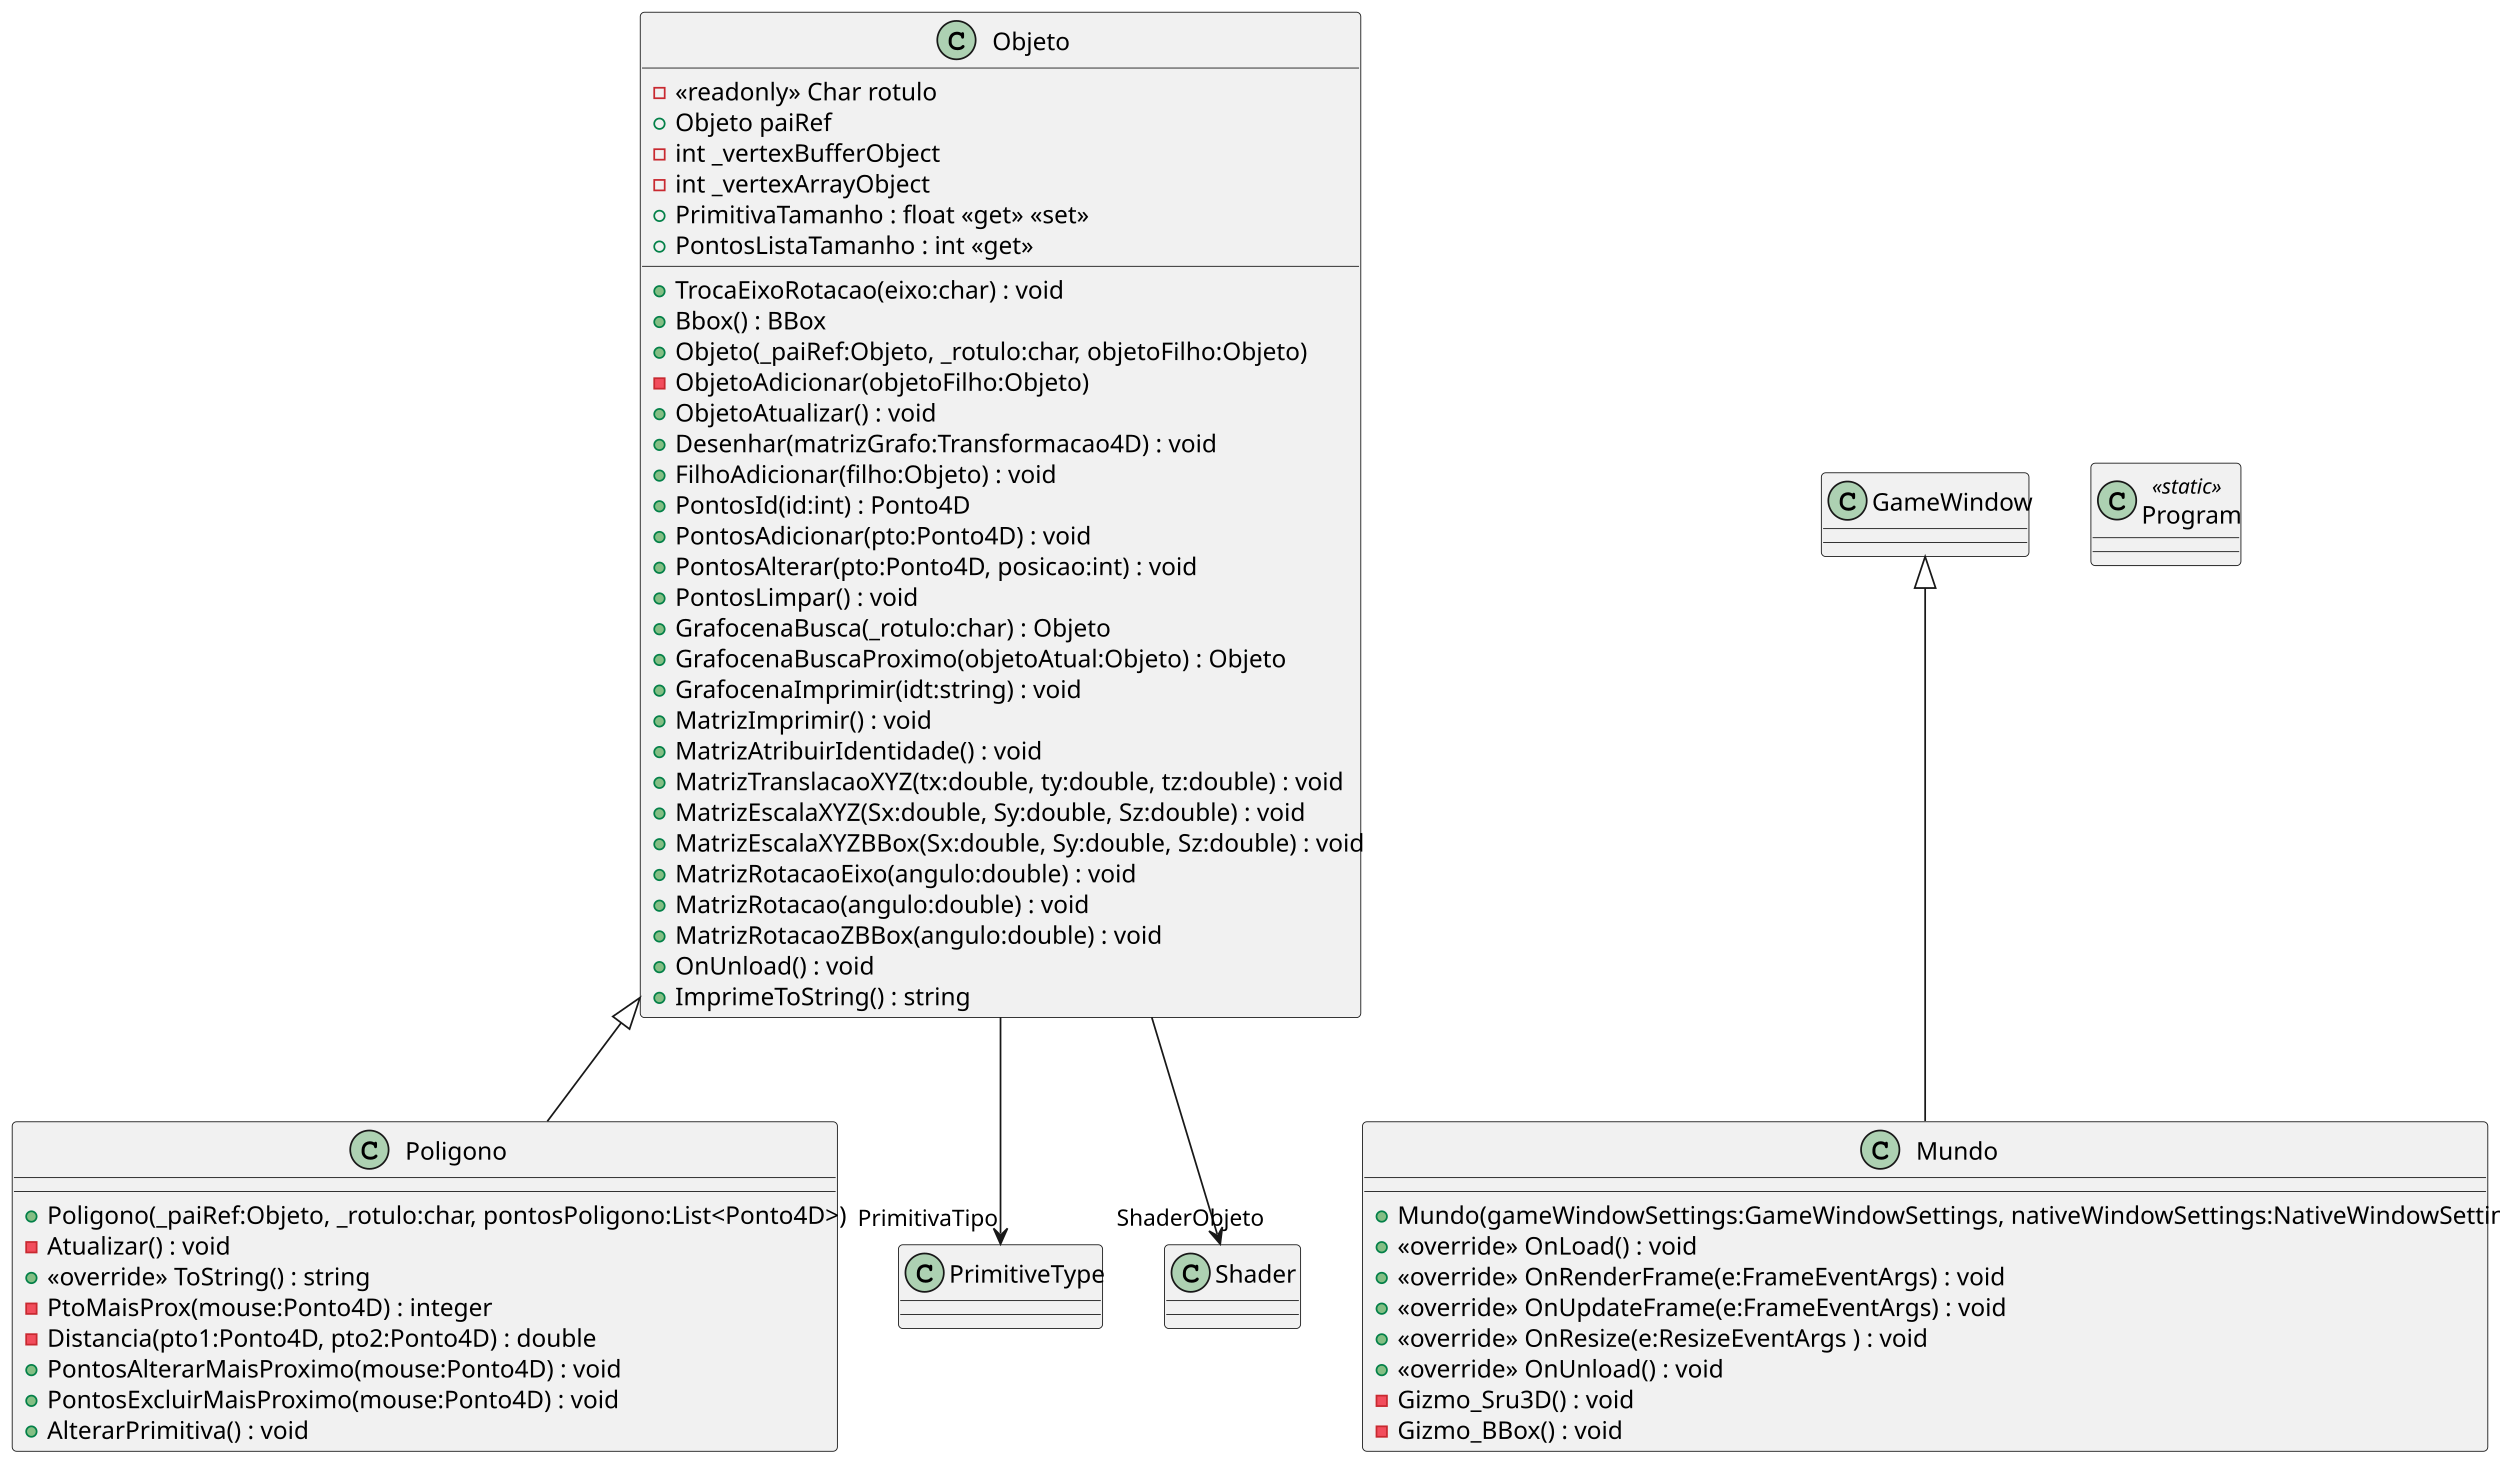
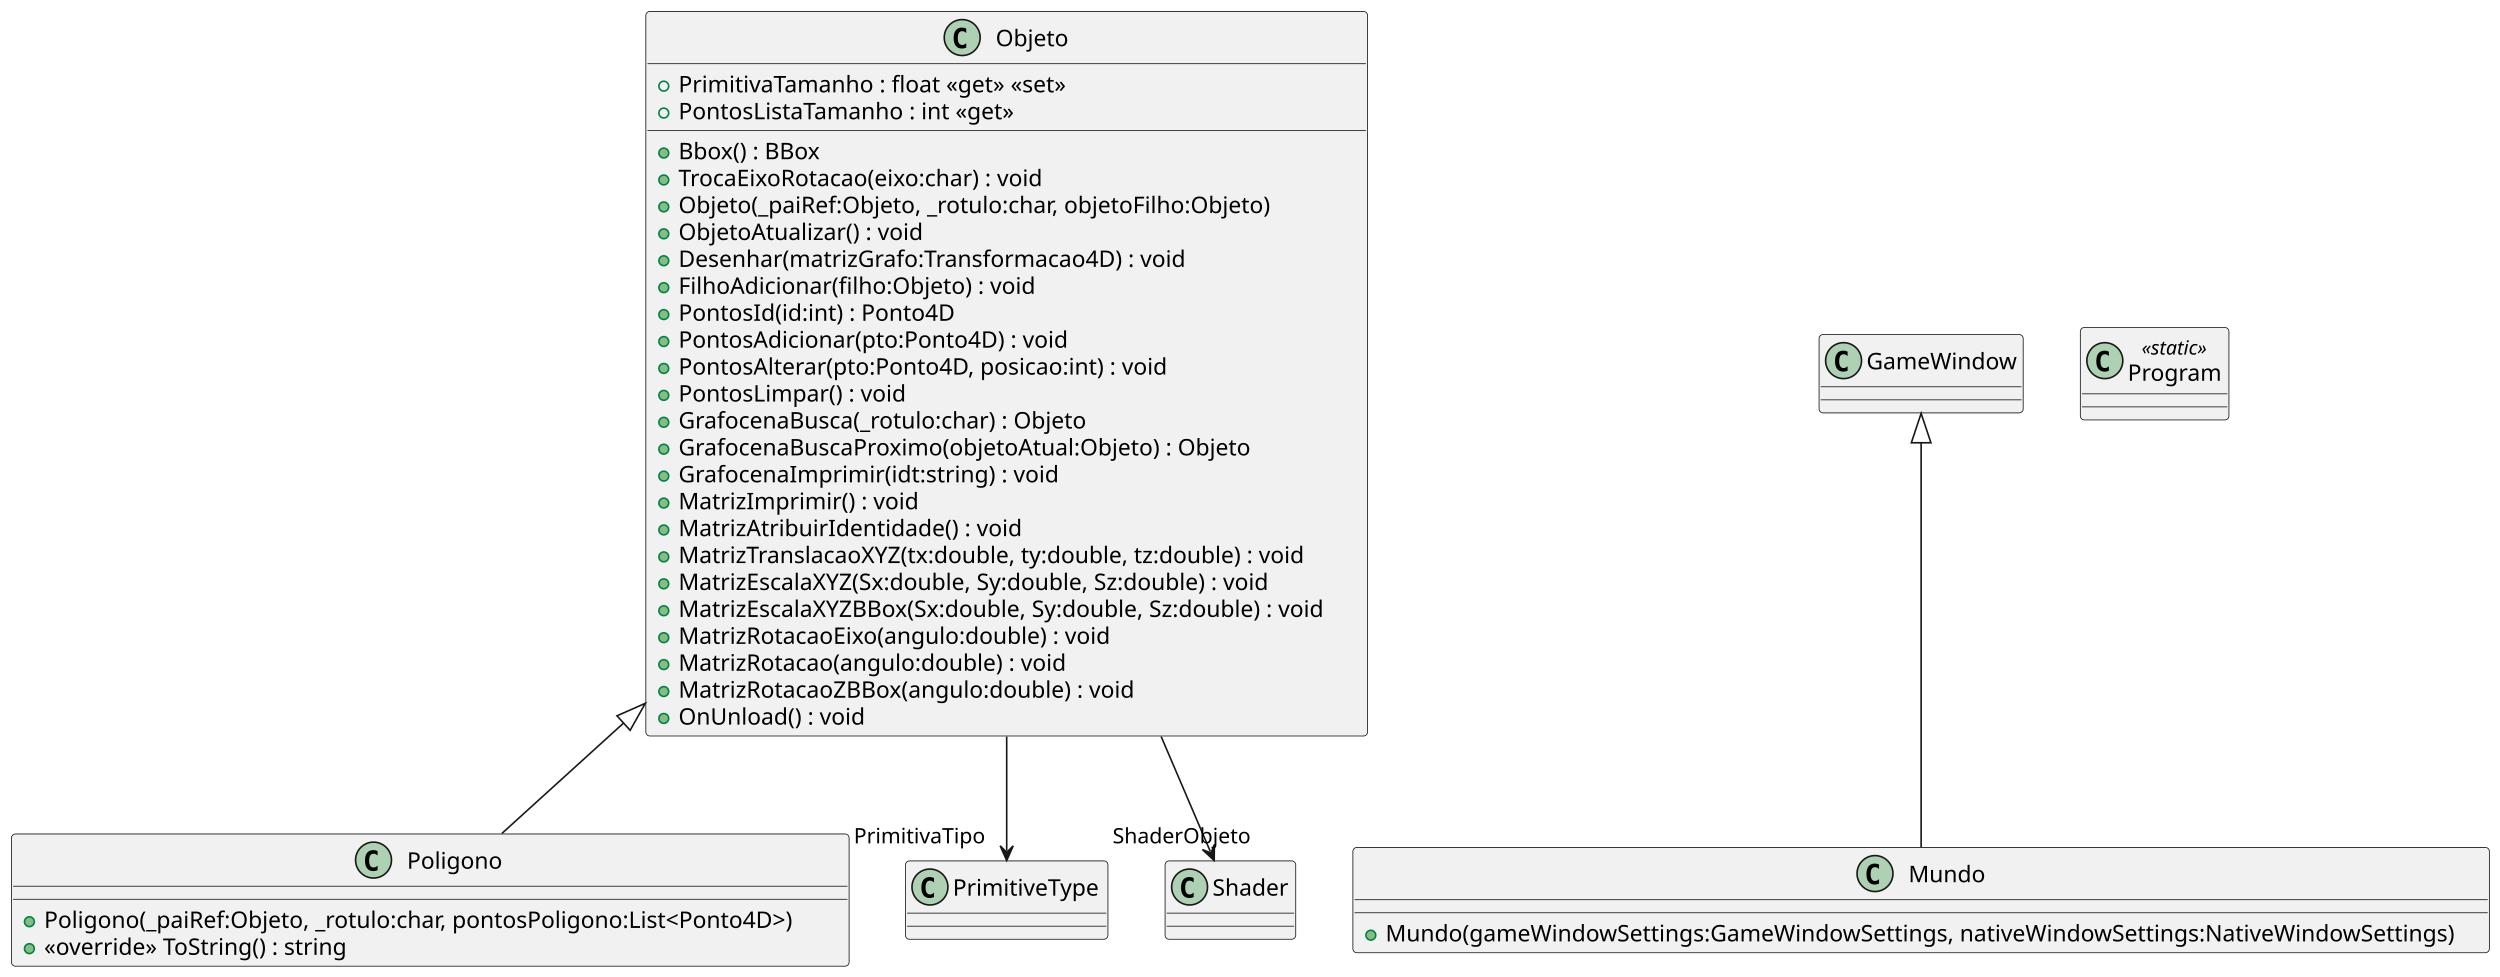
- <svg xmlns="http://www.w3.org/2000/svg" contentStyleType="text/css" height="838px" preserveAspectRatio="none" style="width:1433px;height:838px;background:#FFFFFF;" version="1.1" viewBox="0 0 1433 838" width="1433px" zoomAndPan="magnify">
+ <svg xmlns="http://www.w3.org/2000/svg" contentStyleType="text/css" height="598px" preserveAspectRatio="none" style="width:1531px;height:598px;background:#FFFFFF;" version="1.1" viewBox="0 0 1531 598" width="1531px" zoomAndPan="magnify">
  <defs />
  <g>
    <g id="elem_Poligono">
-       <rect codeLine="1" fill="#F1F1F1" height="188.875" id="Poligono" rx="2.5" ry="2.5" style="stroke:#181818;stroke-width:0.5;" width="473" x="7" y="643" />
-       <ellipse cx="211.75" cy="659" fill="#ADD1B2" rx="11" ry="11" style="stroke:#181818;stroke-width:1.0;" />
-       <path d="M214.516,654.875 Q214.672,654.656 214.859,654.547 Q215.047,654.438 215.266,654.438 Q215.641,654.438 215.875,654.695 Q216.109,654.953 216.109,655.562 L216.109,657.016 Q216.109,657.625 215.875,657.891 Q215.641,658.156 215.266,658.156 Q214.922,658.156 214.719,657.953 Q214.516,657.766 214.406,657.25 Q214.359,656.891 214.172,656.703 Q213.844,656.328 213.234,656.109 Q212.625,655.891 212,655.891 Q211.234,655.891 210.602,656.219 Q209.969,656.547 209.477,657.297 Q208.984,658.047 208.984,659.078 L208.984,660.172 Q208.984,661.406 209.875,662.227 Q210.766,663.047 212.359,663.047 Q213.297,663.047 213.953,662.797 Q214.344,662.641 214.766,662.203 Q215.031,661.938 215.18,661.859 Q215.328,661.781 215.531,661.781 Q215.859,661.781 216.117,662.039 Q216.375,662.297 216.375,662.641 Q216.375,662.984 216.031,663.391 Q215.531,663.969 214.734,664.297 Q213.656,664.75 212.359,664.75 Q210.844,664.75 209.641,664.125 Q208.656,663.625 207.969,662.555 Q207.281,661.484 207.281,660.203 L207.281,659.047 Q207.281,657.719 207.898,656.57 Q208.516,655.422 209.609,654.805 Q210.703,654.188 211.938,654.188 Q212.672,654.188 213.32,654.352 Q213.969,654.516 214.516,654.875 Z " fill="#000000" />
-       <text fill="#000000" font-family="sans-serif" font-size="14" lengthAdjust="spacing" textLength="55" x="232.25" y="664.729">Poligono</text>
-       <line style="stroke:#181818;stroke-width:0.5;" x1="8" x2="479" y1="675" y2="675" />
-       <line style="stroke:#181818;stroke-width:0.5;" x1="8" x2="479" y1="683" y2="683" />
-       <ellipse cx="18" cy="697.305" fill="#84BE84" rx="3" ry="3" style="stroke:#038048;stroke-width:1.0;" />
-       <text fill="#000000" font-family="sans-serif" font-size="14" lengthAdjust="spacing" textLength="447" x="27" y="701.533">Poligono(_paiRef:Objeto, _rotulo:char, pontosPoligono:List&lt;Ponto4D&gt;)</text>
-       <rect fill="#F24D5C" height="6" style="stroke:#C82930;stroke-width:1.0;" width="6" x="15" y="711.914" />
-       <text fill="#000000" font-family="sans-serif" font-size="14" lengthAdjust="spacing" textLength="102" x="27" y="719.143">Atualizar() : void</text>
-       <ellipse cx="18" cy="732.523" fill="#84BE84" rx="3" ry="3" style="stroke:#038048;stroke-width:1.0;" />
-       <text fill="#000000" font-family="sans-serif" font-size="14" lengthAdjust="spacing" textLength="183" x="27" y="736.752">«override» ToString() : string</text>
-       <rect fill="#F24D5C" height="6" style="stroke:#C82930;stroke-width:1.0;" width="6" x="15" y="747.133" />
-       <text fill="#000000" font-family="sans-serif" font-size="14" lengthAdjust="spacing" textLength="245" x="27" y="754.361">PtoMaisProx(mouse:Ponto4D) : integer</text>
-       <rect fill="#F24D5C" height="6" style="stroke:#C82930;stroke-width:1.0;" width="6" x="15" y="764.742" />
-       <text fill="#000000" font-family="sans-serif" font-size="14" lengthAdjust="spacing" textLength="305" x="27" y="771.971">Distancia(pto1:Ponto4D, pto2:Ponto4D) : double</text>
-       <ellipse cx="18" cy="785.352" fill="#84BE84" rx="3" ry="3" style="stroke:#038048;stroke-width:1.0;" />
-       <text fill="#000000" font-family="sans-serif" font-size="14" lengthAdjust="spacing" textLength="314" x="27" y="789.58">PontosAlterarMaisProximo(mouse:Ponto4D) : void</text>
-       <ellipse cx="18" cy="802.961" fill="#84BE84" rx="3" ry="3" style="stroke:#038048;stroke-width:1.0;" />
-       <text fill="#000000" font-family="sans-serif" font-size="14" lengthAdjust="spacing" textLength="313" x="27" y="807.189">PontosExcluirMaisProximo(mouse:Ponto4D) : void</text>
-       <ellipse cx="18" cy="820.57" fill="#84BE84" rx="3" ry="3" style="stroke:#038048;stroke-width:1.0;" />
-       <text fill="#000000" font-family="sans-serif" font-size="14" lengthAdjust="spacing" textLength="143" x="27" y="824.799">AlterarPrimitiva() : void</text>
+       <rect codeLine="1" fill="#F1F1F1" height="80.977" id="Poligono" rx="2.5" ry="2.5" style="stroke:#181818;stroke-width:0.5;" width="513" x="7" y="510.72" />
+       <ellipse cx="228.75" cy="526.72" fill="#ADD1B2" rx="11" ry="11" style="stroke:#181818;stroke-width:1.0;" />
+       <path d="M231.223,532.863 Q230.642,533.162 230.003,533.311 Q229.364,533.461 228.658,533.461 Q226.151,533.461 224.832,531.809 Q223.512,530.157 223.512,527.036 Q223.512,523.907 224.832,522.255 Q226.151,520.603 228.658,520.603 Q229.364,520.603 230.011,520.752 Q230.659,520.902 231.223,521.201 L231.223,523.923 Q230.592,523.342 229.999,523.072 Q229.405,522.803 228.774,522.803 Q227.43,522.803 226.745,523.869 Q226.06,524.936 226.06,527.036 Q226.06,529.128 226.745,530.194 Q227.43,531.261 228.774,531.261 Q229.405,531.261 229.999,530.991 Q230.592,530.721 231.223,530.14 Z " fill="#000000" />
+       <text fill="#000000" font-family="sans-serif" font-size="14" lengthAdjust="spacing" textLength="61" x="249.25" y="532.011">Poligono</text>
+       <line style="stroke:#181818;stroke-width:0.5;" x1="8" x2="519" y1="542.72" y2="542.72" />
+       <line style="stroke:#181818;stroke-width:0.5;" x1="8" x2="519" y1="550.72" y2="550.72" />
+       <ellipse cx="18" cy="564.464" fill="#84BE84" rx="3" ry="3" style="stroke:#038048;stroke-width:1.0;" />
+       <text fill="#000000" font-family="sans-serif" font-size="14" lengthAdjust="spacing" textLength="487" x="27" y="568.255">Poligono(_paiRef:Objeto, _rotulo:char, pontosPoligono:List&lt;Ponto4D&gt;)</text>
+       <ellipse cx="18" cy="580.952" fill="#84BE84" rx="3" ry="3" style="stroke:#038048;stroke-width:1.0;" />
+       <text fill="#000000" font-family="sans-serif" font-size="14" lengthAdjust="spacing" textLength="196" x="27" y="584.743">«override» ToString() : string</text>
    </g>
    <g id="elem_Objeto">
-       <rect codeLine="1" fill="#F1F1F1" height="576.281" id="Objeto" rx="2.5" ry="2.5" style="stroke:#181818;stroke-width:0.5;" width="413" x="367" y="7" />
-       <ellipse cx="548.25" cy="23" fill="#ADD1B2" rx="11" ry="11" style="stroke:#181818;stroke-width:1.0;" />
-       <path d="M551.016,18.875 Q551.172,18.656 551.359,18.547 Q551.547,18.438 551.766,18.438 Q552.141,18.438 552.375,18.695 Q552.609,18.953 552.609,19.562 L552.609,21.016 Q552.609,21.625 552.375,21.891 Q552.141,22.156 551.766,22.156 Q551.422,22.156 551.219,21.953 Q551.016,21.766 550.906,21.25 Q550.859,20.891 550.672,20.703 Q550.344,20.328 549.734,20.109 Q549.125,19.891 548.5,19.891 Q547.734,19.891 547.102,20.219 Q546.469,20.547 545.977,21.297 Q545.484,22.047 545.484,23.078 L545.484,24.172 Q545.484,25.406 546.375,26.227 Q547.266,27.047 548.859,27.047 Q549.797,27.047 550.453,26.797 Q550.844,26.641 551.266,26.203 Q551.531,25.938 551.68,25.859 Q551.828,25.781 552.031,25.781 Q552.359,25.781 552.617,26.039 Q552.875,26.297 552.875,26.641 Q552.875,26.984 552.531,27.391 Q552.031,27.969 551.234,28.297 Q550.156,28.75 548.859,28.75 Q547.344,28.75 546.141,28.125 Q545.156,27.625 544.469,26.555 Q543.781,25.484 543.781,24.203 L543.781,23.047 Q543.781,21.719 544.398,20.57 Q545.016,19.422 546.109,18.805 Q547.203,18.188 548.438,18.188 Q549.172,18.188 549.82,18.352 Q550.469,18.516 551.016,18.875 Z " fill="#000000" />
-       <text fill="#000000" font-family="sans-serif" font-size="14" lengthAdjust="spacing" textLength="42" x="568.75" y="28.729">Objeto</text>
-       <line style="stroke:#181818;stroke-width:0.5;" x1="368" x2="779" y1="39" y2="39" />
-       <rect fill="none" height="6" style="stroke:#C82930;stroke-width:1.0;" width="6" x="375" y="50.305" />
-       <text fill="#000000" font-family="sans-serif" font-size="14" lengthAdjust="spacing" textLength="146" x="387" y="57.533">«readonly» Char rotulo</text>
-       <ellipse cx="378" cy="70.914" fill="none" rx="3" ry="3" style="stroke:#038048;stroke-width:1.0;" />
-       <text fill="#000000" font-family="sans-serif" font-size="14" lengthAdjust="spacing" textLength="87" x="387" y="75.143">Objeto paiRef</text>
-       <rect fill="none" height="6" style="stroke:#C82930;stroke-width:1.0;" width="6" x="375" y="85.523" />
-       <text fill="#000000" font-family="sans-serif" font-size="14" lengthAdjust="spacing" textLength="144" x="387" y="92.752">int _vertexBufferObject</text>
-       <rect fill="none" height="6" style="stroke:#C82930;stroke-width:1.0;" width="6" x="375" y="103.133" />
-       <text fill="#000000" font-family="sans-serif" font-size="14" lengthAdjust="spacing" textLength="140" x="387" y="110.361">int _vertexArrayObject</text>
-       <ellipse cx="378" cy="123.742" fill="none" rx="3" ry="3" style="stroke:#038048;stroke-width:1.0;" />
-       <text fill="#000000" font-family="sans-serif" font-size="14" lengthAdjust="spacing" textLength="231" x="387" y="127.971">PrimitivaTamanho : float «get» «set»</text>
-       <ellipse cx="378" cy="141.352" fill="none" rx="3" ry="3" style="stroke:#038048;stroke-width:1.0;" />
-       <text fill="#000000" font-family="sans-serif" font-size="14" lengthAdjust="spacing" textLength="201" x="387" y="145.58">PontosListaTamanho : int «get»</text>
-       <line style="stroke:#181818;stroke-width:0.5;" x1="368" x2="779" y1="152.656" y2="152.656" />
-       <ellipse cx="378" cy="166.961" fill="#84BE84" rx="3" ry="3" style="stroke:#038048;stroke-width:1.0;" />
-       <text fill="#000000" font-family="sans-serif" font-size="14" lengthAdjust="spacing" textLength="221" x="387" y="171.19">TrocaEixoRotacao(eixo:char) : void</text>
-       <ellipse cx="378" cy="184.57" fill="#84BE84" rx="3" ry="3" style="stroke:#038048;stroke-width:1.0;" />
-       <text fill="#000000" font-family="sans-serif" font-size="14" lengthAdjust="spacing" textLength="85" x="387" y="188.799">Bbox() : BBox</text>
-       <ellipse cx="378" cy="202.18" fill="#84BE84" rx="3" ry="3" style="stroke:#038048;stroke-width:1.0;" />
-       <text fill="#000000" font-family="sans-serif" font-size="14" lengthAdjust="spacing" textLength="355" x="387" y="206.408">Objeto(_paiRef:Objeto, _rotulo:char, objetoFilho:Objeto)</text>
-       <rect fill="#F24D5C" height="6" style="stroke:#C82930;stroke-width:1.0;" width="6" x="375" y="216.789" />
-       <text fill="#000000" font-family="sans-serif" font-size="14" lengthAdjust="spacing" textLength="227" x="387" y="224.018">ObjetoAdicionar(objetoFilho:Objeto)</text>
-       <ellipse cx="378" cy="237.398" fill="#84BE84" rx="3" ry="3" style="stroke:#038048;stroke-width:1.0;" />
-       <text fill="#000000" font-family="sans-serif" font-size="14" lengthAdjust="spacing" textLength="144" x="387" y="241.627">ObjetoAtualizar() : void</text>
-       <ellipse cx="378" cy="255.008" fill="#84BE84" rx="3" ry="3" style="stroke:#038048;stroke-width:1.0;" />
-       <text fill="#000000" font-family="sans-serif" font-size="14" lengthAdjust="spacing" textLength="301" x="387" y="259.236">Desenhar(matrizGrafo:Transformacao4D) : void</text>
-       <ellipse cx="378" cy="272.617" fill="#84BE84" rx="3" ry="3" style="stroke:#038048;stroke-width:1.0;" />
-       <text fill="#000000" font-family="sans-serif" font-size="14" lengthAdjust="spacing" textLength="210" x="387" y="276.846">FilhoAdicionar(filho:Objeto) : void</text>
-       <ellipse cx="378" cy="290.227" fill="#84BE84" rx="3" ry="3" style="stroke:#038048;stroke-width:1.0;" />
-       <text fill="#000000" font-family="sans-serif" font-size="14" lengthAdjust="spacing" textLength="162" x="387" y="294.455">PontosId(id:int) : Ponto4D</text>
-       <ellipse cx="378" cy="307.836" fill="#84BE84" rx="3" ry="3" style="stroke:#038048;stroke-width:1.0;" />
-       <text fill="#000000" font-family="sans-serif" font-size="14" lengthAdjust="spacing" textLength="230" x="387" y="312.065">PontosAdicionar(pto:Ponto4D) : void</text>
-       <ellipse cx="378" cy="325.445" fill="#84BE84" rx="3" ry="3" style="stroke:#038048;stroke-width:1.0;" />
-       <text fill="#000000" font-family="sans-serif" font-size="14" lengthAdjust="spacing" textLength="289" x="387" y="329.674">PontosAlterar(pto:Ponto4D, posicao:int) : void</text>
-       <ellipse cx="378" cy="343.055" fill="#84BE84" rx="3" ry="3" style="stroke:#038048;stroke-width:1.0;" />
-       <text fill="#000000" font-family="sans-serif" font-size="14" lengthAdjust="spacing" textLength="135" x="387" y="347.283">PontosLimpar() : void</text>
-       <ellipse cx="378" cy="360.664" fill="#84BE84" rx="3" ry="3" style="stroke:#038048;stroke-width:1.0;" />
-       <text fill="#000000" font-family="sans-serif" font-size="14" lengthAdjust="spacing" textLength="246" x="387" y="364.893">GrafocenaBusca(_rotulo:char) : Objeto</text>
-       <ellipse cx="378" cy="378.273" fill="#84BE84" rx="3" ry="3" style="stroke:#038048;stroke-width:1.0;" />
-       <text fill="#000000" font-family="sans-serif" font-size="14" lengthAdjust="spacing" textLength="337" x="387" y="382.502">GrafocenaBuscaProximo(objetoAtual:Objeto) : Objeto</text>
-       <ellipse cx="378" cy="395.883" fill="#84BE84" rx="3" ry="3" style="stroke:#038048;stroke-width:1.0;" />
-       <text fill="#000000" font-family="sans-serif" font-size="14" lengthAdjust="spacing" textLength="218" x="387" y="400.111">GrafocenaImprimir(idt:string) : void</text>
-       <ellipse cx="378" cy="413.492" fill="#84BE84" rx="3" ry="3" style="stroke:#038048;stroke-width:1.0;" />
-       <text fill="#000000" font-family="sans-serif" font-size="14" lengthAdjust="spacing" textLength="134" x="387" y="417.721">MatrizImprimir() : void</text>
-       <ellipse cx="378" cy="431.102" fill="#84BE84" rx="3" ry="3" style="stroke:#038048;stroke-width:1.0;" />
-       <text fill="#000000" font-family="sans-serif" font-size="14" lengthAdjust="spacing" textLength="196" x="387" y="435.33">MatrizAtribuirIdentidade() : void</text>
-       <ellipse cx="378" cy="448.711" fill="#84BE84" rx="3" ry="3" style="stroke:#038048;stroke-width:1.0;" />
-       <text fill="#000000" font-family="sans-serif" font-size="14" lengthAdjust="spacing" textLength="369" x="387" y="452.94">MatrizTranslacaoXYZ(tx:double, ty:double, tz:double) : void</text>
-       <ellipse cx="378" cy="466.32" fill="#84BE84" rx="3" ry="3" style="stroke:#038048;stroke-width:1.0;" />
-       <text fill="#000000" font-family="sans-serif" font-size="14" lengthAdjust="spacing" textLength="355" x="387" y="470.549">MatrizEscalaXYZ(Sx:double, Sy:double, Sz:double) : void</text>
-       <ellipse cx="378" cy="483.93" fill="#84BE84" rx="3" ry="3" style="stroke:#038048;stroke-width:1.0;" />
-       <text fill="#000000" font-family="sans-serif" font-size="14" lengthAdjust="spacing" textLength="387" x="387" y="488.158">MatrizEscalaXYZBBox(Sx:double, Sy:double, Sz:double) : void</text>
-       <ellipse cx="378" cy="501.539" fill="#84BE84" rx="3" ry="3" style="stroke:#038048;stroke-width:1.0;" />
-       <text fill="#000000" font-family="sans-serif" font-size="14" lengthAdjust="spacing" textLength="254" x="387" y="505.768">MatrizRotacaoEixo(angulo:double) : void</text>
-       <ellipse cx="378" cy="519.148" fill="#84BE84" rx="3" ry="3" style="stroke:#038048;stroke-width:1.0;" />
-       <text fill="#000000" font-family="sans-serif" font-size="14" lengthAdjust="spacing" textLength="228" x="387" y="523.377">MatrizRotacao(angulo:double) : void</text>
-       <ellipse cx="378" cy="536.758" fill="#84BE84" rx="3" ry="3" style="stroke:#038048;stroke-width:1.0;" />
-       <text fill="#000000" font-family="sans-serif" font-size="14" lengthAdjust="spacing" textLength="268" x="387" y="540.986">MatrizRotacaoZBBox(angulo:double) : void</text>
-       <ellipse cx="378" cy="554.367" fill="#84BE84" rx="3" ry="3" style="stroke:#038048;stroke-width:1.0;" />
-       <text fill="#000000" font-family="sans-serif" font-size="14" lengthAdjust="spacing" textLength="111" x="387" y="558.596">OnUnload() : void</text>
-       <ellipse cx="378" cy="571.977" fill="#84BE84" rx="3" ry="3" style="stroke:#038048;stroke-width:1.0;" />
-       <text fill="#000000" font-family="sans-serif" font-size="14" lengthAdjust="spacing" textLength="160" x="387" y="576.205">ImprimeToString() : string</text>
+       <rect codeLine="1" fill="#F1F1F1" height="443.719" id="Objeto" rx="2.5" ry="2.5" style="stroke:#181818;stroke-width:0.5;" width="442" x="395.5" y="7" />
+       <ellipse cx="589.25" cy="23" fill="#ADD1B2" rx="11" ry="11" style="stroke:#181818;stroke-width:1.0;" />
+       <path d="M591.723,29.143 Q591.142,29.442 590.503,29.591 Q589.864,29.741 589.158,29.741 Q586.651,29.741 585.332,28.089 Q584.012,26.437 584.012,23.316 Q584.012,20.186 585.332,18.535 Q586.651,16.883 589.158,16.883 Q589.864,16.883 590.511,17.032 Q591.159,17.182 591.723,17.48 L591.723,20.203 Q591.092,19.622 590.499,19.352 Q589.905,19.082 589.274,19.082 Q587.93,19.082 587.245,20.149 Q586.56,21.216 586.56,23.316 Q586.56,25.408 587.245,26.474 Q587.93,27.541 589.274,27.541 Q589.905,27.541 590.499,27.271 Q591.092,27.002 591.723,26.42 Z " fill="#000000" />
+       <text fill="#000000" font-family="sans-serif" font-size="14" lengthAdjust="spacing" textLength="46" x="609.75" y="28.291">Objeto</text>
+       <line style="stroke:#181818;stroke-width:0.5;" x1="396.5" x2="836.5" y1="39" y2="39" />
+       <ellipse cx="406.5" cy="52.744" fill="none" rx="3" ry="3" style="stroke:#038048;stroke-width:1.0;" />
+       <text fill="#000000" font-family="sans-serif" font-size="14" lengthAdjust="spacing" textLength="245" x="415.5" y="56.535">PrimitivaTamanho : float «get» «set»</text>
+       <ellipse cx="406.5" cy="69.232" fill="none" rx="3" ry="3" style="stroke:#038048;stroke-width:1.0;" />
+       <text fill="#000000" font-family="sans-serif" font-size="14" lengthAdjust="spacing" textLength="213" x="415.5" y="73.023">PontosListaTamanho : int «get»</text>
+       <line style="stroke:#181818;stroke-width:0.5;" x1="396.5" x2="836.5" y1="79.977" y2="79.977" />
+       <ellipse cx="406.5" cy="93.721" fill="#84BE84" rx="3" ry="3" style="stroke:#038048;stroke-width:1.0;" />
+       <text fill="#000000" font-family="sans-serif" font-size="14" lengthAdjust="spacing" textLength="91" x="415.5" y="97.512">Bbox() : BBox</text>
+       <ellipse cx="406.5" cy="110.209" fill="#84BE84" rx="3" ry="3" style="stroke:#038048;stroke-width:1.0;" />
+       <text fill="#000000" font-family="sans-serif" font-size="14" lengthAdjust="spacing" textLength="239" x="415.5" y="114">TrocaEixoRotacao(eixo:char) : void</text>
+       <ellipse cx="406.5" cy="126.697" fill="#84BE84" rx="3" ry="3" style="stroke:#038048;stroke-width:1.0;" />
+       <text fill="#000000" font-family="sans-serif" font-size="14" lengthAdjust="spacing" textLength="383" x="415.5" y="130.488">Objeto(_paiRef:Objeto, _rotulo:char, objetoFilho:Objeto)</text>
+       <ellipse cx="406.5" cy="143.185" fill="#84BE84" rx="3" ry="3" style="stroke:#038048;stroke-width:1.0;" />
+       <text fill="#000000" font-family="sans-serif" font-size="14" lengthAdjust="spacing" textLength="159" x="415.5" y="146.977">ObjetoAtualizar() : void</text>
+       <ellipse cx="406.5" cy="159.674" fill="#84BE84" rx="3" ry="3" style="stroke:#038048;stroke-width:1.0;" />
+       <text fill="#000000" font-family="sans-serif" font-size="14" lengthAdjust="spacing" textLength="325" x="415.5" y="163.465">Desenhar(matrizGrafo:Transformacao4D) : void</text>
+       <ellipse cx="406.5" cy="176.162" fill="#84BE84" rx="3" ry="3" style="stroke:#038048;stroke-width:1.0;" />
+       <text fill="#000000" font-family="sans-serif" font-size="14" lengthAdjust="spacing" textLength="232" x="415.5" y="179.953">FilhoAdicionar(filho:Objeto) : void</text>
+       <ellipse cx="406.5" cy="192.65" fill="#84BE84" rx="3" ry="3" style="stroke:#038048;stroke-width:1.0;" />
+       <text fill="#000000" font-family="sans-serif" font-size="14" lengthAdjust="spacing" textLength="176" x="415.5" y="196.441">PontosId(id:int) : Ponto4D</text>
+       <ellipse cx="406.5" cy="209.139" fill="#84BE84" rx="3" ry="3" style="stroke:#038048;stroke-width:1.0;" />
+       <text fill="#000000" font-family="sans-serif" font-size="14" lengthAdjust="spacing" textLength="250" x="415.5" y="212.93">PontosAdicionar(pto:Ponto4D) : void</text>
+       <ellipse cx="406.5" cy="225.627" fill="#84BE84" rx="3" ry="3" style="stroke:#038048;stroke-width:1.0;" />
+       <text fill="#000000" font-family="sans-serif" font-size="14" lengthAdjust="spacing" textLength="314" x="415.5" y="229.418">PontosAlterar(pto:Ponto4D, posicao:int) : void</text>
+       <ellipse cx="406.5" cy="242.115" fill="#84BE84" rx="3" ry="3" style="stroke:#038048;stroke-width:1.0;" />
+       <text fill="#000000" font-family="sans-serif" font-size="14" lengthAdjust="spacing" textLength="145" x="415.5" y="245.906">PontosLimpar() : void</text>
+       <ellipse cx="406.5" cy="258.603" fill="#84BE84" rx="3" ry="3" style="stroke:#038048;stroke-width:1.0;" />
+       <text fill="#000000" font-family="sans-serif" font-size="14" lengthAdjust="spacing" textLength="260" x="415.5" y="262.394">GrafocenaBusca(_rotulo:char) : Objeto</text>
+       <ellipse cx="406.5" cy="275.092" fill="#84BE84" rx="3" ry="3" style="stroke:#038048;stroke-width:1.0;" />
+       <text fill="#000000" font-family="sans-serif" font-size="14" lengthAdjust="spacing" textLength="365" x="415.5" y="278.883">GrafocenaBuscaProximo(objetoAtual:Objeto) : Objeto</text>
+       <ellipse cx="406.5" cy="291.58" fill="#84BE84" rx="3" ry="3" style="stroke:#038048;stroke-width:1.0;" />
+       <text fill="#000000" font-family="sans-serif" font-size="14" lengthAdjust="spacing" textLength="242" x="415.5" y="295.371">GrafocenaImprimir(idt:string) : void</text>
+       <ellipse cx="406.5" cy="308.068" fill="#84BE84" rx="3" ry="3" style="stroke:#038048;stroke-width:1.0;" />
+       <text fill="#000000" font-family="sans-serif" font-size="14" lengthAdjust="spacing" textLength="153" x="415.5" y="311.859">MatrizImprimir() : void</text>
+       <ellipse cx="406.5" cy="324.557" fill="#84BE84" rx="3" ry="3" style="stroke:#038048;stroke-width:1.0;" />
+       <text fill="#000000" font-family="sans-serif" font-size="14" lengthAdjust="spacing" textLength="220" x="415.5" y="328.348">MatrizAtribuirIdentidade() : void</text>
+       <ellipse cx="406.5" cy="341.045" fill="#84BE84" rx="3" ry="3" style="stroke:#038048;stroke-width:1.0;" />
+       <text fill="#000000" font-family="sans-serif" font-size="14" lengthAdjust="spacing" textLength="406" x="415.5" y="344.836">MatrizTranslacaoXYZ(tx:double, ty:double, tz:double) : void</text>
+       <ellipse cx="406.5" cy="357.533" fill="#84BE84" rx="3" ry="3" style="stroke:#038048;stroke-width:1.0;" />
+       <text fill="#000000" font-family="sans-serif" font-size="14" lengthAdjust="spacing" textLength="382" x="415.5" y="361.324">MatrizEscalaXYZ(Sx:double, Sy:double, Sz:double) : void</text>
+       <ellipse cx="406.5" cy="374.022" fill="#84BE84" rx="3" ry="3" style="stroke:#038048;stroke-width:1.0;" />
+       <text fill="#000000" font-family="sans-serif" font-size="14" lengthAdjust="spacing" textLength="416" x="415.5" y="377.812">MatrizEscalaXYZBBox(Sx:double, Sy:double, Sz:double) : void</text>
+       <ellipse cx="406.5" cy="390.51" fill="#84BE84" rx="3" ry="3" style="stroke:#038048;stroke-width:1.0;" />
+       <text fill="#000000" font-family="sans-serif" font-size="14" lengthAdjust="spacing" textLength="279" x="415.5" y="394.301">MatrizRotacaoEixo(angulo:double) : void</text>
+       <ellipse cx="406.5" cy="406.998" fill="#84BE84" rx="3" ry="3" style="stroke:#038048;stroke-width:1.0;" />
+       <text fill="#000000" font-family="sans-serif" font-size="14" lengthAdjust="spacing" textLength="249" x="415.5" y="410.789">MatrizRotacao(angulo:double) : void</text>
+       <ellipse cx="406.5" cy="423.486" fill="#84BE84" rx="3" ry="3" style="stroke:#038048;stroke-width:1.0;" />
+       <text fill="#000000" font-family="sans-serif" font-size="14" lengthAdjust="spacing" textLength="291" x="415.5" y="427.277">MatrizRotacaoZBBox(angulo:double) : void</text>
+       <ellipse cx="406.5" cy="439.975" fill="#84BE84" rx="3" ry="3" style="stroke:#038048;stroke-width:1.0;" />
+       <text fill="#000000" font-family="sans-serif" font-size="14" lengthAdjust="spacing" textLength="120" x="415.5" y="443.766">OnUnload() : void</text>
    </g>
    <g id="elem_Mundo">
-       <rect codeLine="1" fill="#F1F1F1" height="188.875" id="Mundo" rx="2.5" ry="2.5" style="stroke:#181818;stroke-width:0.5;" width="645" x="781" y="643" />
-       <ellipse cx="1077.75" cy="659" fill="#ADD1B2" rx="11" ry="11" style="stroke:#181818;stroke-width:1.0;" />
-       <path d="M1080.516,654.875 Q1080.672,654.656 1080.859,654.547 Q1081.047,654.438 1081.266,654.438 Q1081.641,654.438 1081.875,654.695 Q1082.109,654.953 1082.109,655.562 L1082.109,657.016 Q1082.109,657.625 1081.875,657.891 Q1081.641,658.156 1081.266,658.156 Q1080.922,658.156 1080.719,657.953 Q1080.516,657.766 1080.406,657.25 Q1080.359,656.891 1080.172,656.703 Q1079.844,656.328 1079.234,656.109 Q1078.625,655.891 1078,655.891 Q1077.234,655.891 1076.602,656.219 Q1075.969,656.547 1075.477,657.297 Q1074.984,658.047 1074.984,659.078 L1074.984,660.172 Q1074.984,661.406 1075.875,662.227 Q1076.766,663.047 1078.359,663.047 Q1079.297,663.047 1079.953,662.797 Q1080.344,662.641 1080.766,662.203 Q1081.031,661.938 1081.18,661.859 Q1081.328,661.781 1081.531,661.781 Q1081.859,661.781 1082.117,662.039 Q1082.375,662.297 1082.375,662.641 Q1082.375,662.984 1082.031,663.391 Q1081.531,663.969 1080.734,664.297 Q1079.656,664.75 1078.359,664.75 Q1076.844,664.75 1075.641,664.125 Q1074.656,663.625 1073.969,662.555 Q1073.281,661.484 1073.281,660.203 L1073.281,659.047 Q1073.281,657.719 1073.898,656.57 Q1074.516,655.422 1075.609,654.805 Q1076.703,654.188 1077.938,654.188 Q1078.672,654.188 1079.32,654.352 Q1079.969,654.516 1080.516,654.875 Z " fill="#000000" />
-       <text fill="#000000" font-family="sans-serif" font-size="14" lengthAdjust="spacing" textLength="43" x="1098.25" y="664.729">Mundo</text>
-       <line style="stroke:#181818;stroke-width:0.5;" x1="782" x2="1425" y1="675" y2="675" />
-       <line style="stroke:#181818;stroke-width:0.5;" x1="782" x2="1425" y1="683" y2="683" />
-       <ellipse cx="792" cy="697.305" fill="#84BE84" rx="3" ry="3" style="stroke:#038048;stroke-width:1.0;" />
-       <text fill="#000000" font-family="sans-serif" font-size="14" lengthAdjust="spacing" textLength="619" x="801" y="701.533">Mundo(gameWindowSettings:GameWindowSettings, nativeWindowSettings:NativeWindowSettings)</text>
-       <ellipse cx="792" cy="714.914" fill="#84BE84" rx="3" ry="3" style="stroke:#038048;stroke-width:1.0;" />
-       <text fill="#000000" font-family="sans-serif" font-size="14" lengthAdjust="spacing" textLength="171" x="801" y="719.143">«override» OnLoad() : void</text>
-       <ellipse cx="792" cy="732.523" fill="#84BE84" rx="3" ry="3" style="stroke:#038048;stroke-width:1.0;" />
-       <text fill="#000000" font-family="sans-serif" font-size="14" lengthAdjust="spacing" textLength="345" x="801" y="736.752">«override» OnRenderFrame(e:FrameEventArgs) : void</text>
-       <ellipse cx="792" cy="750.133" fill="#84BE84" rx="3" ry="3" style="stroke:#038048;stroke-width:1.0;" />
-       <text fill="#000000" font-family="sans-serif" font-size="14" lengthAdjust="spacing" textLength="343" x="801" y="754.361">«override» OnUpdateFrame(e:FrameEventArgs) : void</text>
-       <ellipse cx="792" cy="767.742" fill="#84BE84" rx="3" ry="3" style="stroke:#038048;stroke-width:1.0;" />
-       <text fill="#000000" font-family="sans-serif" font-size="14" lengthAdjust="spacing" textLength="304" x="801" y="771.971">«override» OnResize(e:ResizeEventArgs ) : void</text>
-       <ellipse cx="792" cy="785.352" fill="#84BE84" rx="3" ry="3" style="stroke:#038048;stroke-width:1.0;" />
-       <text fill="#000000" font-family="sans-serif" font-size="14" lengthAdjust="spacing" textLength="183" x="801" y="789.58">«override» OnUnload() : void</text>
-       <rect fill="#F24D5C" height="6" style="stroke:#C82930;stroke-width:1.0;" width="6" x="789" y="799.961" />
-       <text fill="#000000" font-family="sans-serif" font-size="14" lengthAdjust="spacing" textLength="135" x="801" y="807.189">Gizmo_Sru3D() : void</text>
-       <rect fill="#F24D5C" height="6" style="stroke:#C82930;stroke-width:1.0;" width="6" x="789" y="817.57" />
-       <text fill="#000000" font-family="sans-serif" font-size="14" lengthAdjust="spacing" textLength="127" x="801" y="824.799">Gizmo_BBox() : void</text>
+       <rect codeLine="1" fill="#F1F1F1" height="64.488" id="Mundo" rx="2.5" ry="2.5" style="stroke:#181818;stroke-width:0.5;" width="696" x="828.5" y="518.97" />
+       <ellipse cx="1148.25" cy="534.97" fill="#ADD1B2" rx="11" ry="11" style="stroke:#181818;stroke-width:1.0;" />
+       <path d="M1150.723,541.113 Q1150.142,541.412 1149.503,541.561 Q1148.864,541.711 1148.158,541.711 Q1145.651,541.711 1144.332,540.059 Q1143.012,538.407 1143.012,535.286 Q1143.012,532.157 1144.332,530.505 Q1145.651,528.853 1148.158,528.853 Q1148.864,528.853 1149.511,529.002 Q1150.159,529.152 1150.723,529.451 L1150.723,532.173 Q1150.092,531.592 1149.499,531.322 Q1148.905,531.053 1148.274,531.053 Q1146.93,531.053 1146.245,532.119 Q1145.56,533.186 1145.56,535.286 Q1145.56,537.378 1146.245,538.444 Q1146.93,539.511 1148.274,539.511 Q1148.905,539.511 1149.499,539.241 Q1150.092,538.971 1150.723,538.39 Z " fill="#000000" />
+       <text fill="#000000" font-family="sans-serif" font-size="14" lengthAdjust="spacing" textLength="48" x="1168.75" y="540.261">Mundo</text>
+       <line style="stroke:#181818;stroke-width:0.5;" x1="829.5" x2="1523.5" y1="550.97" y2="550.97" />
+       <line style="stroke:#181818;stroke-width:0.5;" x1="829.5" x2="1523.5" y1="558.97" y2="558.97" />
+       <ellipse cx="839.5" cy="572.714" fill="#84BE84" rx="3" ry="3" style="stroke:#038048;stroke-width:1.0;" />
+       <text fill="#000000" font-family="sans-serif" font-size="14" lengthAdjust="spacing" textLength="670" x="848.5" y="576.505">Mundo(gameWindowSettings:GameWindowSettings, nativeWindowSettings:NativeWindowSettings)</text>
    </g>
    <g id="elem_GameWindow">
-       <rect fill="#F1F1F1" height="48" id="GameWindow" rx="2.5" ry="2.5" style="stroke:#181818;stroke-width:0.5;" width="119" x="1044" y="271" />
-       <ellipse cx="1059" cy="287" fill="#ADD1B2" rx="11" ry="11" style="stroke:#181818;stroke-width:1.0;" />
-       <path d="M1061.766,282.875 Q1061.922,282.656 1062.109,282.547 Q1062.297,282.438 1062.516,282.438 Q1062.891,282.438 1063.125,282.695 Q1063.359,282.953 1063.359,283.562 L1063.359,285.016 Q1063.359,285.625 1063.125,285.891 Q1062.891,286.156 1062.516,286.156 Q1062.172,286.156 1061.969,285.953 Q1061.766,285.766 1061.656,285.25 Q1061.609,284.891 1061.422,284.703 Q1061.094,284.328 1060.484,284.109 Q1059.875,283.891 1059.25,283.891 Q1058.484,283.891 1057.852,284.219 Q1057.219,284.547 1056.727,285.297 Q1056.234,286.047 1056.234,287.078 L1056.234,288.172 Q1056.234,289.406 1057.125,290.227 Q1058.016,291.047 1059.609,291.047 Q1060.547,291.047 1061.203,290.797 Q1061.594,290.641 1062.016,290.203 Q1062.281,289.938 1062.43,289.859 Q1062.578,289.781 1062.781,289.781 Q1063.109,289.781 1063.367,290.039 Q1063.625,290.297 1063.625,290.641 Q1063.625,290.984 1063.281,291.391 Q1062.781,291.969 1061.984,292.297 Q1060.906,292.75 1059.609,292.75 Q1058.094,292.75 1056.891,292.125 Q1055.906,291.625 1055.219,290.555 Q1054.531,289.484 1054.531,288.203 L1054.531,287.047 Q1054.531,285.719 1055.148,284.57 Q1055.766,283.422 1056.859,282.805 Q1057.953,282.188 1059.188,282.188 Q1059.922,282.188 1060.57,282.352 Q1061.219,282.516 1061.766,282.875 Z " fill="#000000" />
-       <text fill="#000000" font-family="sans-serif" font-size="14" lengthAdjust="spacing" textLength="87" x="1073" y="292.728">GameWindow</text>
-       <line style="stroke:#181818;stroke-width:0.5;" x1="1045" x2="1162" y1="303" y2="303" />
-       <line style="stroke:#181818;stroke-width:0.5;" x1="1045" x2="1162" y1="311" y2="311" />
+       <rect fill="#F1F1F1" height="48" id="GameWindow" rx="2.5" ry="2.5" style="stroke:#181818;stroke-width:0.5;" width="125" x="1114" y="204.86" />
+       <ellipse cx="1129" cy="220.86" fill="#ADD1B2" rx="11" ry="11" style="stroke:#181818;stroke-width:1.0;" />
+       <path d="M1131.473,227.003 Q1130.892,227.302 1130.253,227.451 Q1129.614,227.601 1128.908,227.601 Q1126.401,227.601 1125.082,225.949 Q1123.762,224.297 1123.762,221.176 Q1123.762,218.047 1125.082,216.395 Q1126.401,214.743 1128.908,214.743 Q1129.614,214.743 1130.261,214.892 Q1130.909,215.042 1131.473,215.34 L1131.473,218.063 Q1130.842,217.482 1130.249,217.212 Q1129.655,216.942 1129.024,216.942 Q1127.68,216.942 1126.995,218.009 Q1126.31,219.076 1126.31,221.176 Q1126.31,223.268 1126.995,224.334 Q1127.68,225.401 1129.024,225.401 Q1129.655,225.401 1130.249,225.131 Q1130.842,224.862 1131.473,224.28 Z " fill="#000000" />
+       <text fill="#000000" font-family="sans-serif" font-size="14" lengthAdjust="spacing" textLength="93" x="1143" y="226.151">GameWindow</text>
+       <line style="stroke:#181818;stroke-width:0.5;" x1="1115" x2="1238" y1="236.86" y2="236.86" />
+       <line style="stroke:#181818;stroke-width:0.5;" x1="1115" x2="1238" y1="244.86" y2="244.86" />
    </g>
    <g id="elem_PrimitiveType">
-       <rect fill="#F1F1F1" height="48" id="PrimitiveType" rx="2.5" ry="2.5" style="stroke:#181818;stroke-width:0.5;" width="117" x="515" y="713.5" />
-       <ellipse cx="530" cy="729.5" fill="#ADD1B2" rx="11" ry="11" style="stroke:#181818;stroke-width:1.0;" />
-       <path d="M532.766,725.375 Q532.922,725.156 533.109,725.047 Q533.297,724.938 533.516,724.938 Q533.891,724.938 534.125,725.195 Q534.359,725.453 534.359,726.062 L534.359,727.516 Q534.359,728.125 534.125,728.391 Q533.891,728.656 533.516,728.656 Q533.172,728.656 532.969,728.453 Q532.766,728.266 532.656,727.75 Q532.609,727.391 532.422,727.203 Q532.094,726.828 531.484,726.609 Q530.875,726.391 530.25,726.391 Q529.484,726.391 528.852,726.719 Q528.219,727.047 527.727,727.797 Q527.234,728.547 527.234,729.578 L527.234,730.672 Q527.234,731.906 528.125,732.727 Q529.016,733.547 530.609,733.547 Q531.547,733.547 532.203,733.297 Q532.594,733.141 533.016,732.703 Q533.281,732.438 533.43,732.359 Q533.578,732.281 533.781,732.281 Q534.109,732.281 534.367,732.539 Q534.625,732.797 534.625,733.141 Q534.625,733.484 534.281,733.891 Q533.781,734.469 532.984,734.797 Q531.906,735.25 530.609,735.25 Q529.094,735.25 527.891,734.625 Q526.906,734.125 526.219,733.055 Q525.531,731.984 525.531,730.703 L525.531,729.547 Q525.531,728.219 526.148,727.07 Q526.766,725.922 527.859,725.305 Q528.953,724.688 530.188,724.688 Q530.922,724.688 531.57,724.852 Q532.219,725.016 532.766,725.375 Z " fill="#000000" />
-       <text fill="#000000" font-family="sans-serif" font-size="14" lengthAdjust="spacing" textLength="85" x="544" y="735.229">PrimitiveType</text>
-       <line style="stroke:#181818;stroke-width:0.5;" x1="516" x2="631" y1="745.5" y2="745.5" />
-       <line style="stroke:#181818;stroke-width:0.5;" x1="516" x2="631" y1="753.5" y2="753.5" />
+       <rect fill="#F1F1F1" height="48" id="PrimitiveType" rx="2.5" ry="2.5" style="stroke:#181818;stroke-width:0.5;" width="124" x="554.5" y="527.21" />
+       <ellipse cx="569.5" cy="543.21" fill="#ADD1B2" rx="11" ry="11" style="stroke:#181818;stroke-width:1.0;" />
+       <path d="M571.973,549.353 Q571.392,549.652 570.753,549.801 Q570.114,549.951 569.408,549.951 Q566.901,549.951 565.582,548.299 Q564.262,546.647 564.262,543.526 Q564.262,540.396 565.582,538.745 Q566.901,537.093 569.408,537.093 Q570.114,537.093 570.761,537.242 Q571.409,537.392 571.973,537.691 L571.973,540.413 Q571.342,539.832 570.749,539.562 Q570.155,539.293 569.524,539.293 Q568.18,539.293 567.495,540.359 Q566.81,541.426 566.81,543.526 Q566.81,545.618 567.495,546.684 Q568.18,547.751 569.524,547.751 Q570.155,547.751 570.749,547.481 Q571.342,547.212 571.973,546.63 Z " fill="#000000" />
+       <text fill="#000000" font-family="sans-serif" font-size="14" lengthAdjust="spacing" textLength="92" x="583.5" y="548.501">PrimitiveType</text>
+       <line style="stroke:#181818;stroke-width:0.5;" x1="555.5" x2="677.5" y1="559.21" y2="559.21" />
+       <line style="stroke:#181818;stroke-width:0.5;" x1="555.5" x2="677.5" y1="567.21" y2="567.21" />
    </g>
    <g id="elem_Shader">
-       <rect fill="#F1F1F1" height="48" id="Shader" rx="2.5" ry="2.5" style="stroke:#181818;stroke-width:0.5;" width="78" x="667.5" y="713.5" />
-       <ellipse cx="682.5" cy="729.5" fill="#ADD1B2" rx="11" ry="11" style="stroke:#181818;stroke-width:1.0;" />
-       <path d="M685.266,725.375 Q685.422,725.156 685.609,725.047 Q685.797,724.938 686.016,724.938 Q686.391,724.938 686.625,725.195 Q686.859,725.453 686.859,726.062 L686.859,727.516 Q686.859,728.125 686.625,728.391 Q686.391,728.656 686.016,728.656 Q685.672,728.656 685.469,728.453 Q685.266,728.266 685.156,727.75 Q685.109,727.391 684.922,727.203 Q684.594,726.828 683.984,726.609 Q683.375,726.391 682.75,726.391 Q681.984,726.391 681.352,726.719 Q680.719,727.047 680.227,727.797 Q679.734,728.547 679.734,729.578 L679.734,730.672 Q679.734,731.906 680.625,732.727 Q681.516,733.547 683.109,733.547 Q684.047,733.547 684.703,733.297 Q685.094,733.141 685.516,732.703 Q685.781,732.438 685.93,732.359 Q686.078,732.281 686.281,732.281 Q686.609,732.281 686.867,732.539 Q687.125,732.797 687.125,733.141 Q687.125,733.484 686.781,733.891 Q686.281,734.469 685.484,734.797 Q684.406,735.25 683.109,735.25 Q681.594,735.25 680.391,734.625 Q679.406,734.125 678.719,733.055 Q678.031,731.984 678.031,730.703 L678.031,729.547 Q678.031,728.219 678.648,727.07 Q679.266,725.922 680.359,725.305 Q681.453,724.688 682.688,724.688 Q683.422,724.688 684.07,724.852 Q684.719,725.016 685.266,725.375 Z " fill="#000000" />
-       <text fill="#000000" font-family="sans-serif" font-size="14" lengthAdjust="spacing" textLength="46" x="696.5" y="735.229">Shader</text>
-       <line style="stroke:#181818;stroke-width:0.5;" x1="668.5" x2="744.5" y1="745.5" y2="745.5" />
-       <line style="stroke:#181818;stroke-width:0.5;" x1="668.5" x2="744.5" y1="753.5" y2="753.5" />
+       <rect fill="#F1F1F1" height="48" id="Shader" rx="2.5" ry="2.5" style="stroke:#181818;stroke-width:0.5;" width="80" x="713.5" y="527.21" />
+       <ellipse cx="728.5" cy="543.21" fill="#ADD1B2" rx="11" ry="11" style="stroke:#181818;stroke-width:1.0;" />
+       <path d="M730.973,549.353 Q730.392,549.652 729.753,549.801 Q729.114,549.951 728.408,549.951 Q725.901,549.951 724.582,548.299 Q723.262,546.647 723.262,543.526 Q723.262,540.396 724.582,538.745 Q725.901,537.093 728.408,537.093 Q729.114,537.093 729.761,537.242 Q730.409,537.392 730.973,537.691 L730.973,540.413 Q730.342,539.832 729.749,539.562 Q729.155,539.293 728.524,539.293 Q727.18,539.293 726.495,540.359 Q725.81,541.426 725.81,543.526 Q725.81,545.618 726.495,546.684 Q727.18,547.751 728.524,547.751 Q729.155,547.751 729.749,547.481 Q730.342,547.212 730.973,546.63 Z " fill="#000000" />
+       <text fill="#000000" font-family="sans-serif" font-size="14" lengthAdjust="spacing" textLength="48" x="742.5" y="548.501">Shader</text>
+       <line style="stroke:#181818;stroke-width:0.5;" x1="714.5" x2="792.5" y1="559.21" y2="559.21" />
+       <line style="stroke:#181818;stroke-width:0.5;" x1="714.5" x2="792.5" y1="567.21" y2="567.21" />
    </g>
    <g id="elem_Program">
-       <rect codeLine="1" fill="#F1F1F1" height="58.703" id="Program" rx="2.5" ry="2.5" style="stroke:#181818;stroke-width:0.5;" width="86" x="1198.5" y="265.5" />
-       <ellipse cx="1213.5" cy="286.852" fill="#ADD1B2" rx="11" ry="11" style="stroke:#181818;stroke-width:1.0;" />
-       <path d="M1216.266,282.727 Q1216.422,282.508 1216.609,282.398 Q1216.797,282.289 1217.016,282.289 Q1217.391,282.289 1217.625,282.547 Q1217.859,282.805 1217.859,283.414 L1217.859,284.867 Q1217.859,285.477 1217.625,285.742 Q1217.391,286.008 1217.016,286.008 Q1216.672,286.008 1216.469,285.805 Q1216.266,285.617 1216.156,285.102 Q1216.109,284.742 1215.922,284.555 Q1215.594,284.18 1214.984,283.961 Q1214.375,283.742 1213.75,283.742 Q1212.984,283.742 1212.352,284.07 Q1211.719,284.398 1211.227,285.148 Q1210.734,285.898 1210.734,286.93 L1210.734,288.023 Q1210.734,289.258 1211.625,290.078 Q1212.516,290.898 1214.109,290.898 Q1215.047,290.898 1215.703,290.648 Q1216.094,290.492 1216.516,290.055 Q1216.781,289.789 1216.93,289.711 Q1217.078,289.633 1217.281,289.633 Q1217.609,289.633 1217.867,289.891 Q1218.125,290.148 1218.125,290.492 Q1218.125,290.836 1217.781,291.242 Q1217.281,291.82 1216.484,292.148 Q1215.406,292.602 1214.109,292.602 Q1212.594,292.602 1211.391,291.977 Q1210.406,291.477 1209.719,290.406 Q1209.031,289.336 1209.031,288.055 L1209.031,286.898 Q1209.031,285.57 1209.648,284.422 Q1210.266,283.273 1211.359,282.656 Q1212.453,282.039 1213.688,282.039 Q1214.422,282.039 1215.07,282.203 Q1215.719,282.367 1216.266,282.727 Z " fill="#000000" />
-       <text fill="#000000" font-family="sans-serif" font-size="12" font-style="italic" lengthAdjust="spacing" textLength="42" x="1233.5" y="282.957">«static»</text>
-       <text fill="#000000" font-family="sans-serif" font-size="14" lengthAdjust="spacing" textLength="54" x="1227.5" y="300.127">Program</text>
-       <line style="stroke:#181818;stroke-width:0.5;" x1="1199.5" x2="1283.5" y1="308.203" y2="308.203" />
-       <line style="stroke:#181818;stroke-width:0.5;" x1="1199.5" x2="1283.5" y1="316.203" y2="316.203" />
+       <rect codeLine="1" fill="#F1F1F1" height="56.621" id="Program" rx="2.5" ry="2.5" style="stroke:#181818;stroke-width:0.5;" width="91" x="1274" y="200.55" />
+       <ellipse cx="1289" cy="220.861" fill="#ADD1B2" rx="11" ry="11" style="stroke:#181818;stroke-width:1.0;" />
+       <path d="M1291.473,227.004 Q1290.892,227.302 1290.253,227.452 Q1289.614,227.601 1288.908,227.601 Q1286.401,227.601 1285.082,225.949 Q1283.762,224.298 1283.762,221.177 Q1283.762,218.047 1285.082,216.395 Q1286.401,214.743 1288.908,214.743 Q1289.614,214.743 1290.261,214.893 Q1290.909,215.042 1291.473,215.341 L1291.473,218.064 Q1290.842,217.483 1290.249,217.213 Q1289.655,216.943 1289.024,216.943 Q1287.68,216.943 1286.995,218.01 Q1286.31,219.076 1286.31,221.177 Q1286.31,223.268 1286.995,224.335 Q1287.68,225.402 1289.024,225.402 Q1289.655,225.402 1290.249,225.132 Q1290.842,224.862 1291.473,224.281 Z " fill="#000000" />
+       <text fill="#000000" font-family="sans-serif" font-size="12" font-style="italic" lengthAdjust="spacing" textLength="42" x="1311.5" y="217.152">«static»</text>
+       <text fill="#000000" font-family="sans-serif" font-size="14" lengthAdjust="spacing" textLength="59" x="1303" y="233.218">Program</text>
+       <line style="stroke:#181818;stroke-width:0.5;" x1="1275" x2="1364" y1="241.171" y2="241.171" />
+       <line style="stroke:#181818;stroke-width:0.5;" x1="1275" x2="1364" y1="249.171" y2="249.171" />
    </g>
    <g id="link_Objeto_Poligono">
-       <path codeLine="12" d="M356.055,586.254 C337.216,611.394 329.96,621.1 313.74,642.74 " fill="none" id="Objeto-backto-Poligono" style="stroke:#181818;stroke-width:1.0;" />
-       <polygon fill="none" points="366.85,571.85,351.254,582.656,360.857,589.852,366.85,571.85" style="stroke:#181818;stroke-width:1.0;" />
+       <path codeLine="5" d="M381.869,442.794 C348.569,473.004 330.88,489.06 307.32,510.44 " fill="none" id="Objeto-backto-Poligono" style="stroke:#181818;stroke-width:1.0;" />
+       <polygon fill="none" points="395.2,430.7,377.837,438.351,385.9,447.238,395.2,430.7" style="stroke:#181818;stroke-width:1.0;" />
    </g>
    <g id="link_GameWindow_Mundo">
-       <path codeLine="11" d="M1103.5,337.06 C1103.5,396.37 1103.5,538.77 1103.5,642.59 " fill="none" id="GameWindow-backto-Mundo" style="stroke:#181818;stroke-width:1.0;" />
-       <polygon fill="none" points="1103.5,319.06,1097.5,337.06,1109.5,337.06,1103.5,319.06" style="stroke:#181818;stroke-width:1.0;" />
+       <path codeLine="4" d="M1176.5,271.16 C1176.5,327.74 1176.5,454.48 1176.5,518.7 " fill="none" id="GameWindow-backto-Mundo" style="stroke:#181818;stroke-width:1.0;" />
+       <polygon fill="none" points="1176.5,253.16,1170.5,271.16,1182.5,271.16,1176.5,253.16" style="stroke:#181818;stroke-width:1.0;" />
    </g>
    <g id="link_Objeto_PrimitiveType">
-       <path codeLine="33" d="M573.5,583.05 C573.5,637.43 573.5,679.81 573.5,707.1 " fill="none" id="Objeto-to-PrimitiveType" style="stroke:#181818;stroke-width:1.0;" />
-       <polygon fill="#181818" points="573.5,713.1,577.5,704.1,573.5,708.1,569.5,704.1,573.5,713.1" style="stroke:#181818;stroke-width:1.0;" />
-       <text fill="#000000" font-family="sans-serif" font-size="13" lengthAdjust="spacing" textLength="73" x="491.603" y="702.74">PrimitivaTipo</text>
+       <path codeLine="27" d="M616.5,451.05 C616.5,481.71 616.5,502.87 616.5,520.97 " fill="none" id="Objeto-to-PrimitiveType" style="stroke:#181818;stroke-width:1.0;" />
+       <polygon fill="#181818" points="616.5,526.97,620.5,517.97,616.5,521.97,612.5,517.97,616.5,526.97" style="stroke:#181818;stroke-width:1.0;" />
+       <text fill="#000000" font-family="sans-serif" font-size="13" lengthAdjust="spacing" textLength="83" x="522.866" y="516.445">PrimitivaTipo</text>
    </g>
    <g id="link_Objeto_Shader">
-       <path codeLine="34" d="M660.17,583.05 C676.59,637.43 689.454,680.067 697.704,707.357 " fill="none" id="Objeto-to-Shader" style="stroke:#181818;stroke-width:1.0;" />
-       <polygon fill="#181818" points="699.44,713.1,700.664,703.328,697.993,708.314,693.007,705.643,699.44,713.1" style="stroke:#181818;stroke-width:1.0;" />
-       <text fill="#000000" font-family="sans-serif" font-size="13" lengthAdjust="spacing" textLength="79" x="640.056" y="702.585">ShaderObjeto</text>
+       <path codeLine="28" d="M711.09,451.05 C724.2,481.71 733.461,503.353 741.201,521.453 " fill="none" id="Objeto-to-Shader" style="stroke:#181818;stroke-width:1.0;" />
+       <polygon fill="#181818" points="743.56,526.97,743.699,517.122,741.594,522.373,736.343,520.268,743.56,526.97" style="stroke:#181818;stroke-width:1.0;" />
+       <text fill="#000000" font-family="sans-serif" font-size="13" lengthAdjust="spacing" textLength="84" x="681.357" y="516.445">ShaderObjeto</text>
    </g>
  </g>
</svg>
